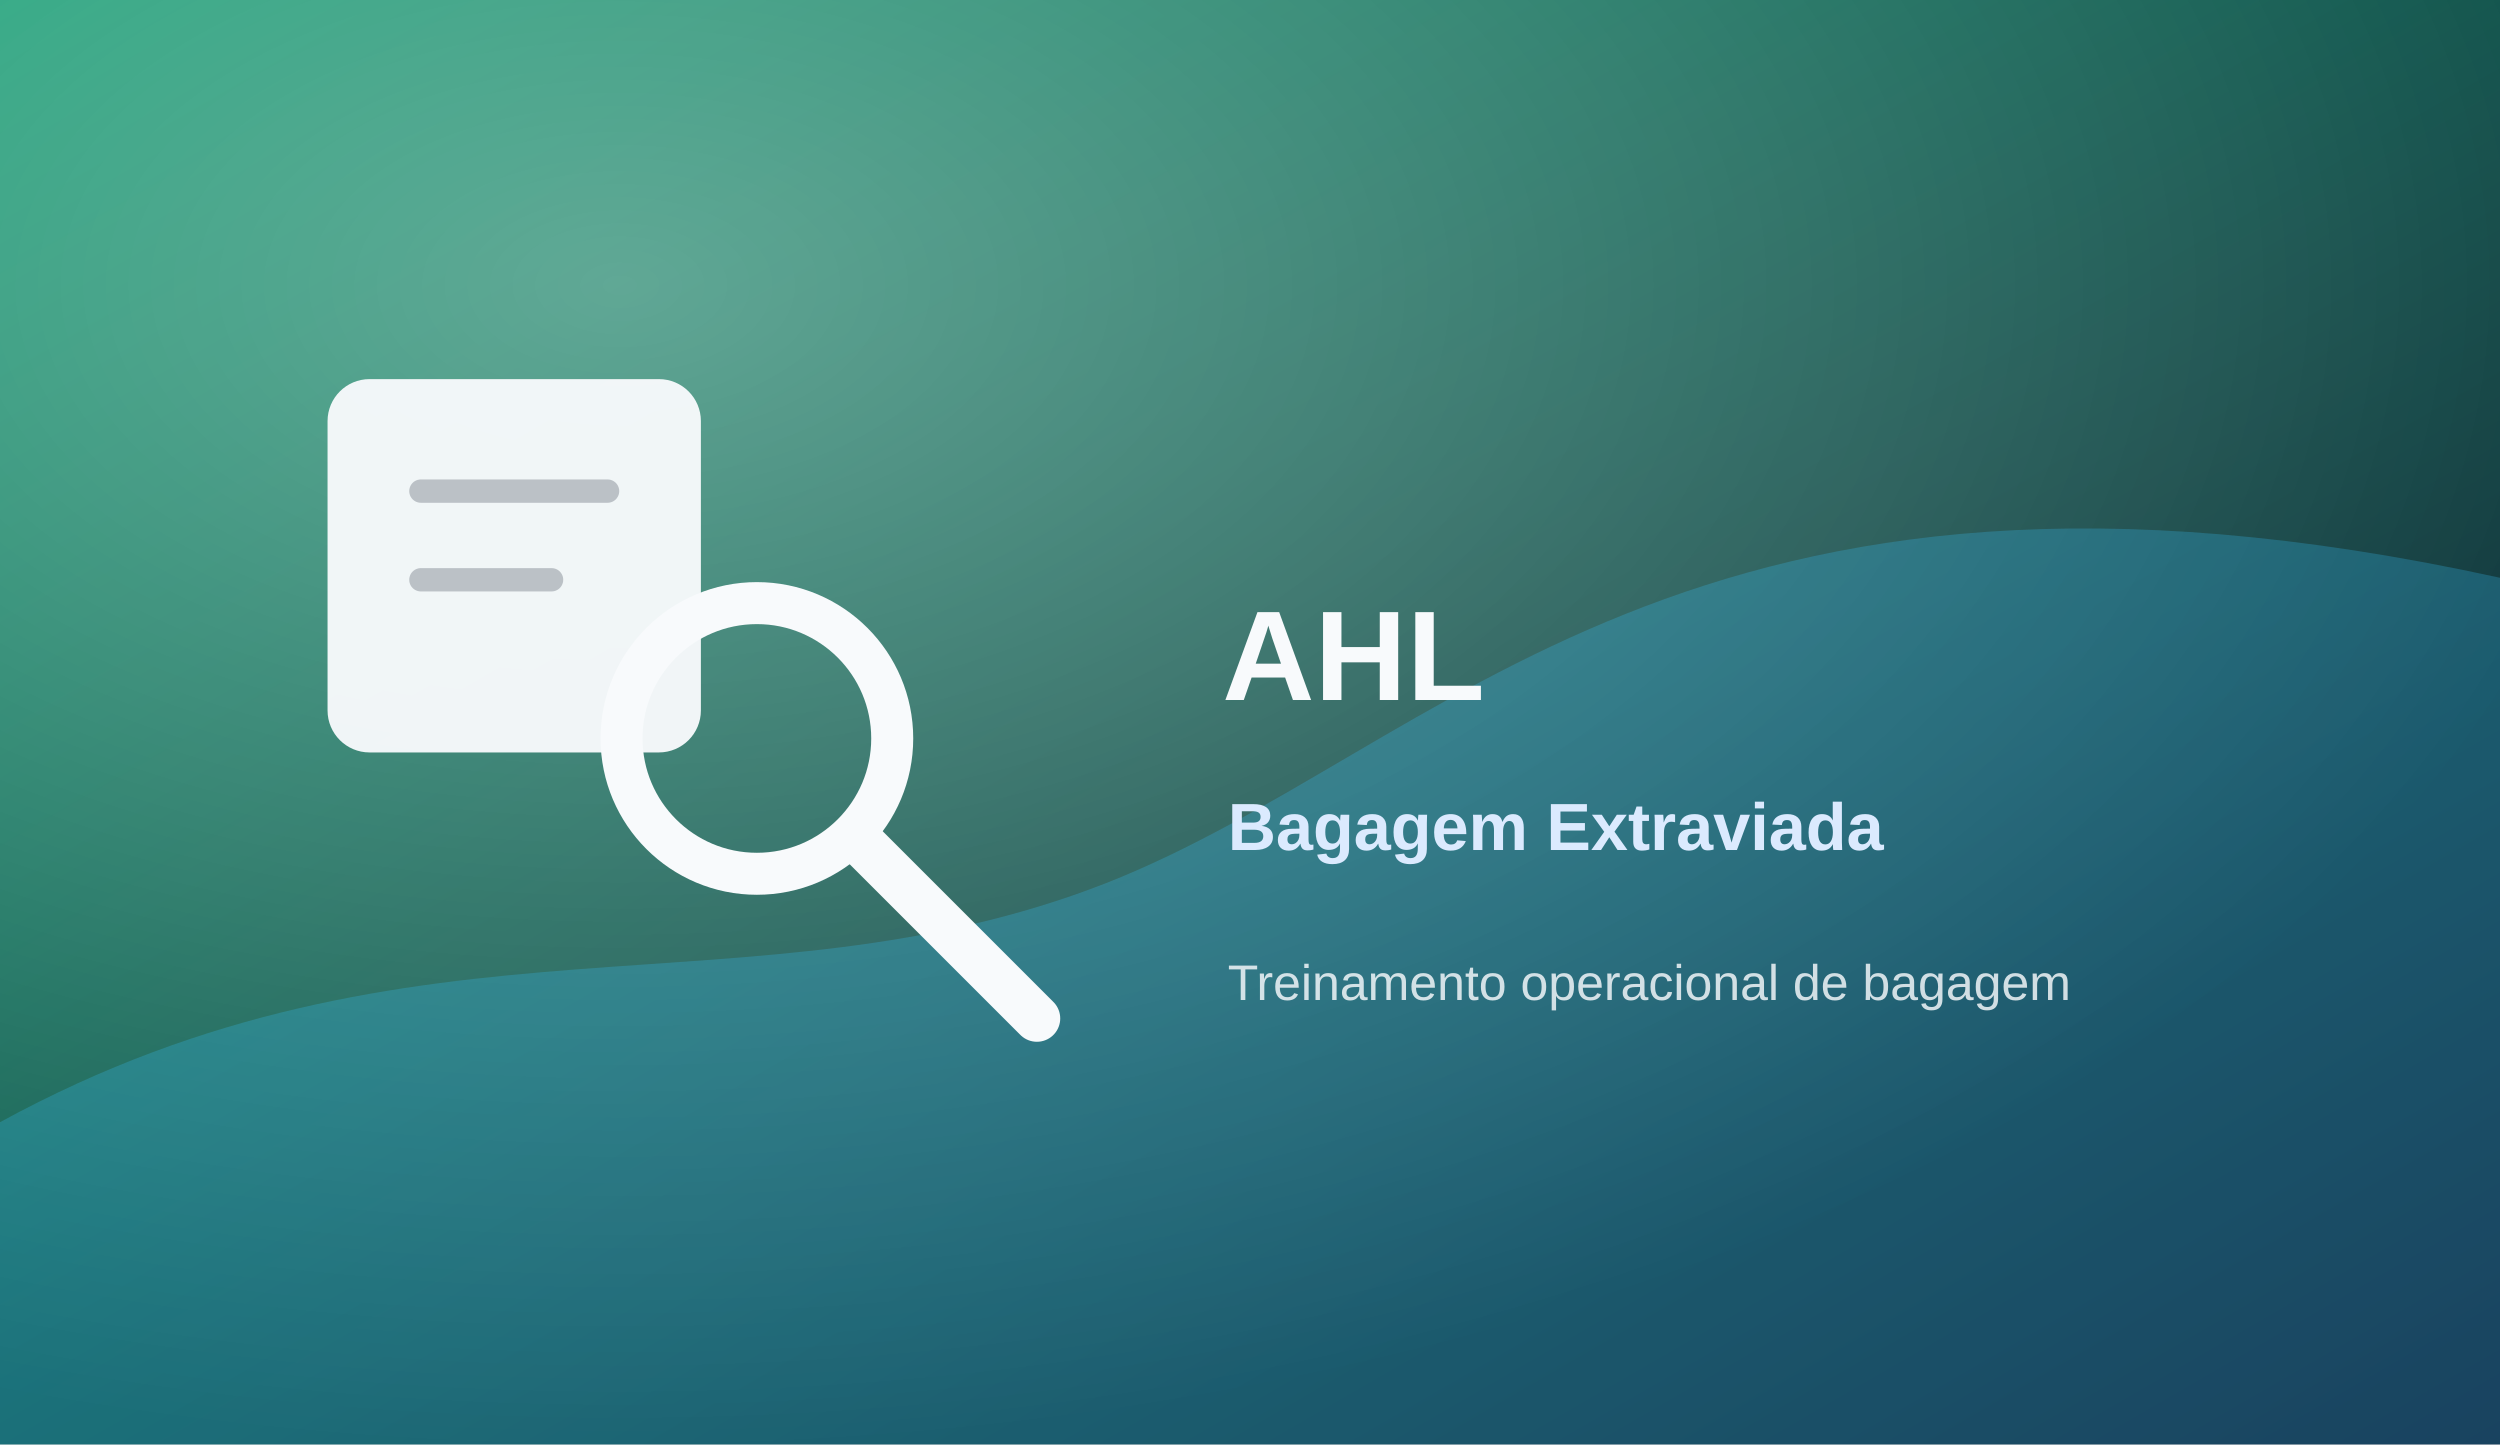
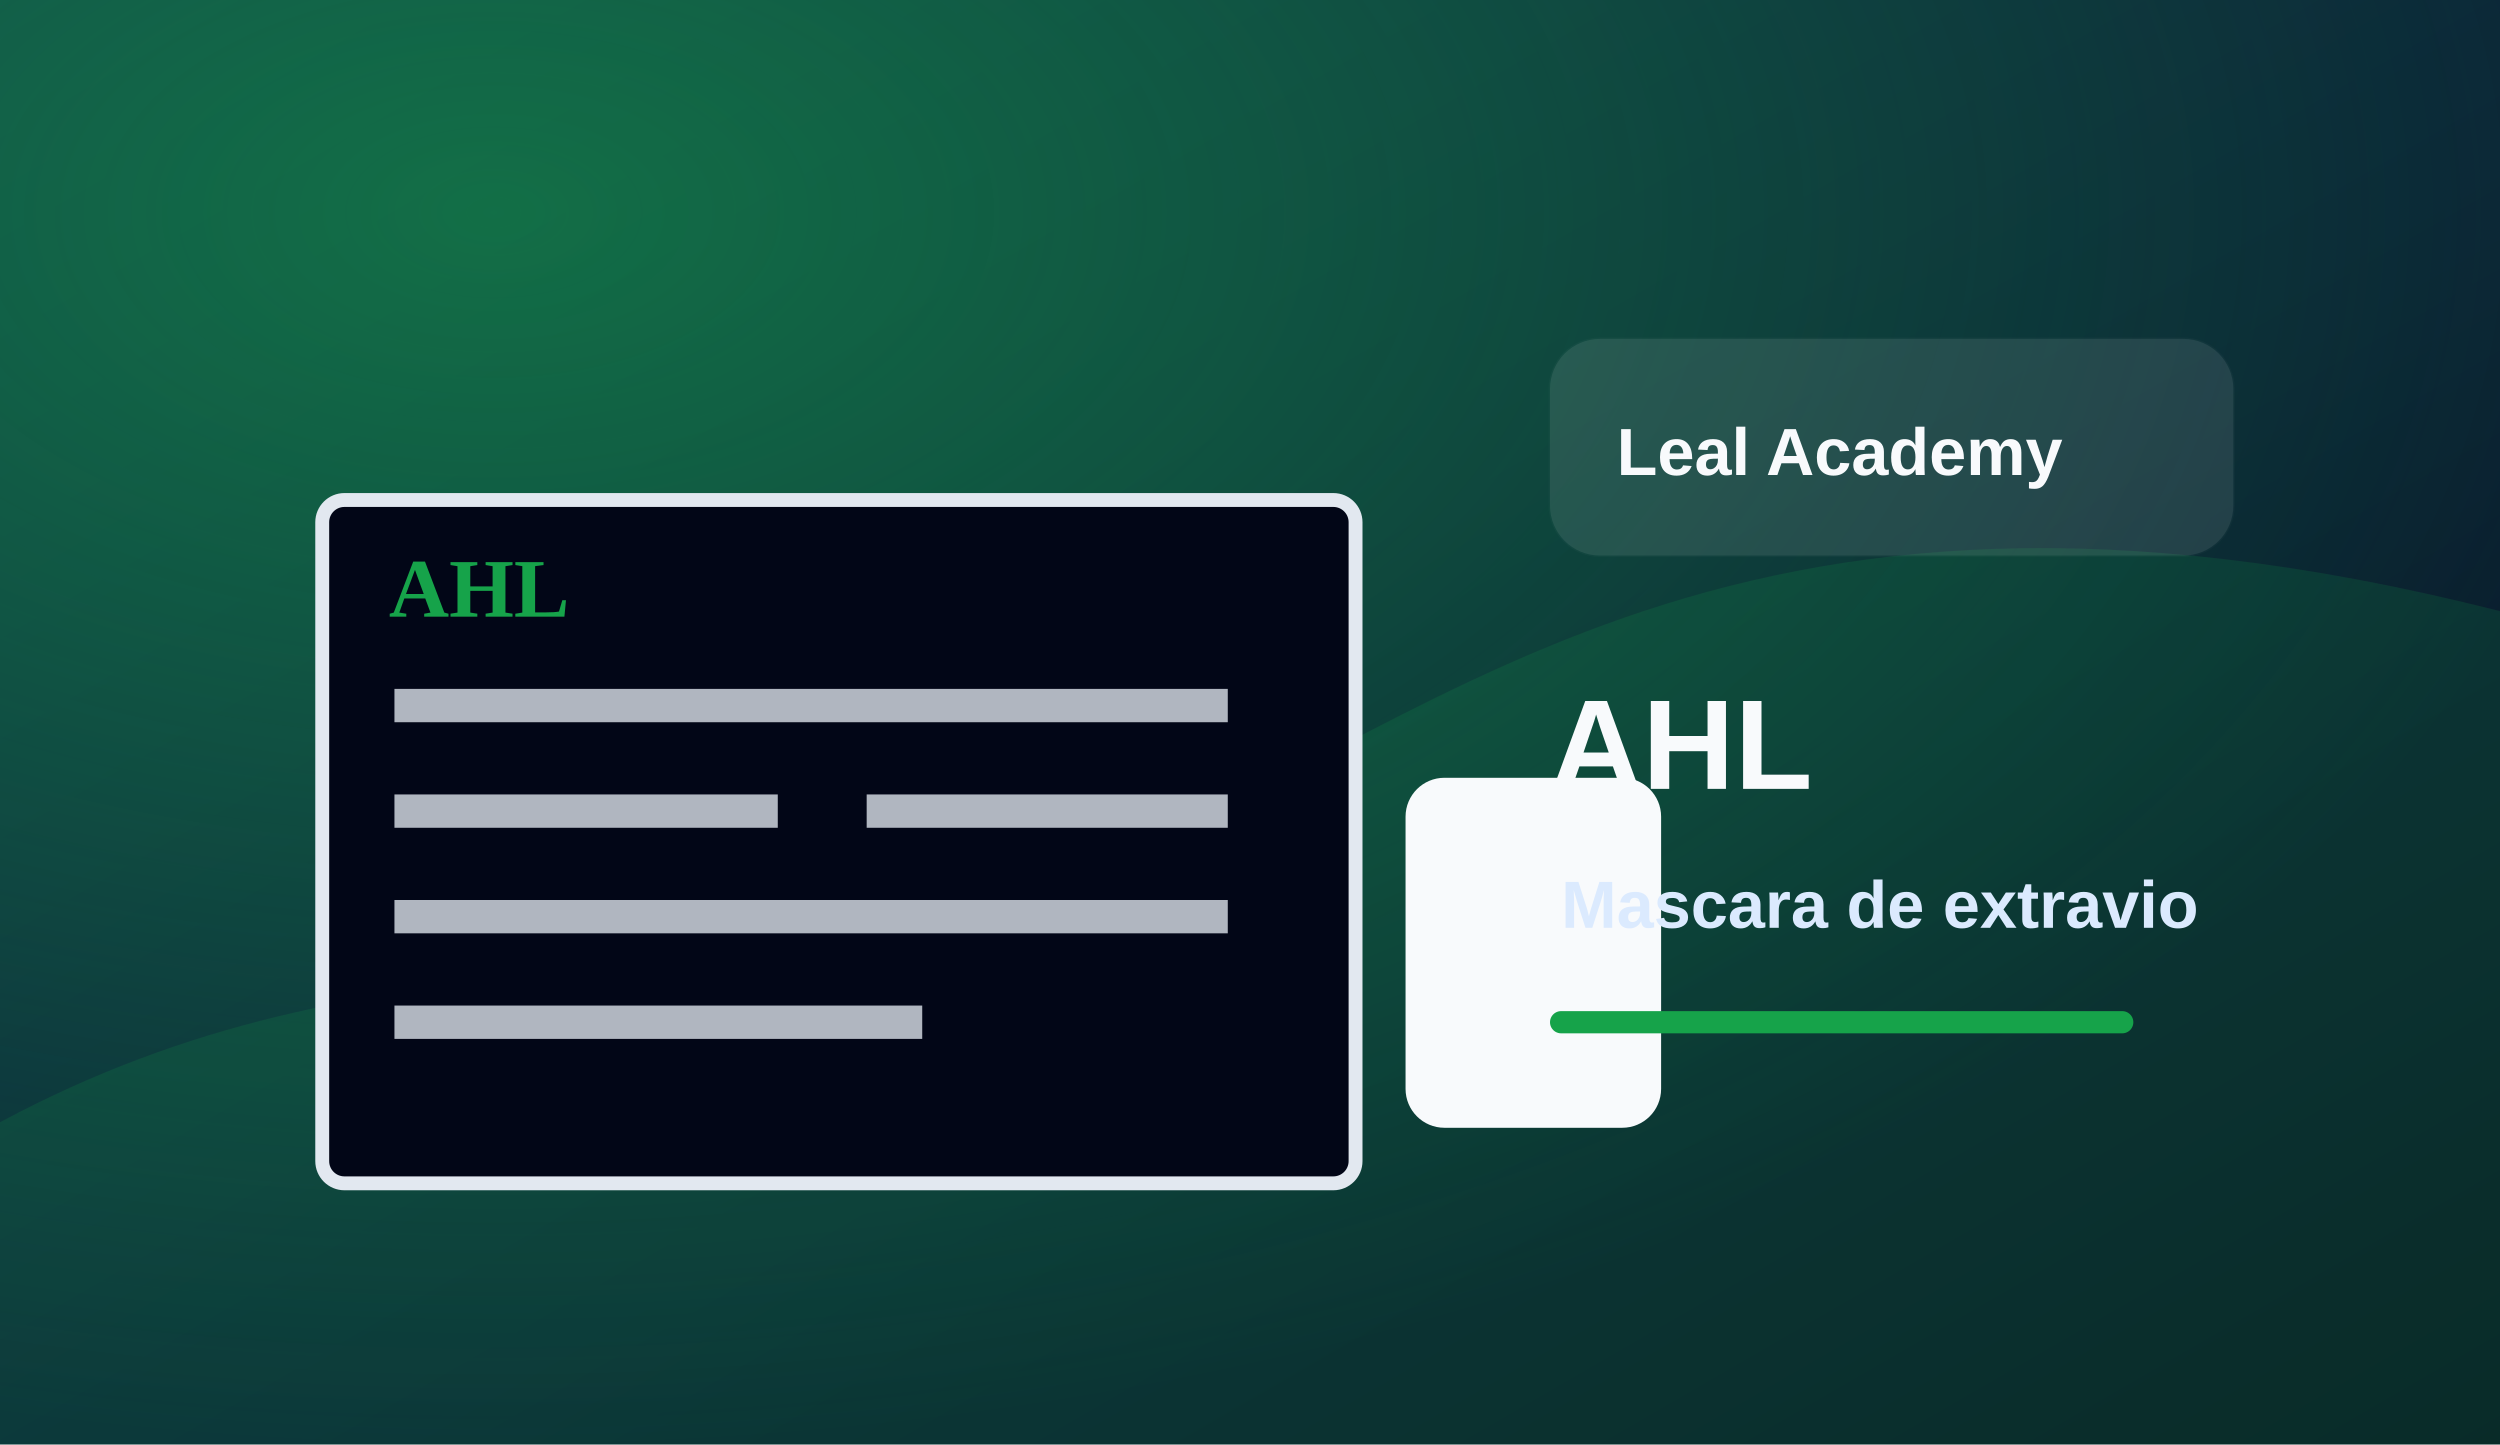
- <svg xmlns="http://www.w3.org/2000/svg" width="900" height="520" viewBox="0 0 900 520" role="img" aria-label="AHL - Bagagem Extraviada">
+ <svg xmlns="http://www.w3.org/2000/svg" width="900" height="520" viewBox="0 0 900 520" role="img" aria-label="AHL">
  <defs>
-     <linearGradient id="g" x1="0" x2="1" y1="0" y2="1">
-       <stop offset="0" stop-color="#059669" />
-       <stop offset=".55" stop-color="#134e4a" />
-       <stop offset="1" stop-color="#0f172a" />
+     <linearGradient id="bg" x1="0" x2="1" y1="0" y2="1">
+       <stop offset="0" stop-color="#0f3448" />
+       <stop offset=".55" stop-color="#0b2436" />
+       <stop offset="1" stop-color="#071421" />
    </linearGradient>
-     <radialGradient id="light" cx=".25" cy=".2" r=".8">
-       <stop offset="0" stop-color="#ffffff" stop-opacity=".35" />
-       <stop offset="1" stop-color="#ffffff" stop-opacity="0" />
+     <radialGradient id="halo" cx=".20" cy=".15" r=".85">
+       <stop offset="0" stop-color="#16a34a" stop-opacity=".55" />
+       <stop offset="1" stop-color="#16a34a" stop-opacity="0" />
    </radialGradient>
  </defs>
-   <rect width="900" height="520" fill="url(#g)" />
-   <rect width="900" height="520" fill="url(#light)" />
-   <path d="M0 404c150-82 270-36 398-86 122-48 210-174 502-110v312H0z" fill="#38bdf8" opacity=".26" />
-   <g transform="translate(44 34) scale(.84)" fill="none" stroke-linecap="round" stroke-linejoin="round">
-     <rect x="88" y="122" width="160" height="160" rx="18" fill="#f8fafc" opacity=".96" />
-     <circle cx="272" cy="276" r="58" fill="none" stroke="#f8fafc" stroke-width="18" />
-     <path d="M316 320l76 76" stroke="#f8fafc" stroke-width="20" stroke-linecap="round" />
-     <path d="M128 170h80M128 208h56" stroke="#0f172a" stroke-width="10" opacity=".24" />
+   <rect width="900" height="520" fill="url(#bg)" />
+   <rect width="900" height="520" fill="url(#halo)" />
+   <path d="M0 404c138-74 250-38 384-88 132-50 232-168 516-96v300H0z" fill="#16a34a" opacity=".16" />
+   <g transform="translate(42 38)">
+     <rect x="74" y="142" width="372" height="246" rx="8" fill="#020617" stroke="#e2e8f0" stroke-width="5" />
+     <text x="98" y="184" fill="#16a34a" font-size="30" font-weight="800">AHL</text>
+     <path d="M100 216h300M100 254h138M270 254h130M100 292h300M100 330h190" stroke="#e2e8f0" stroke-width="12" opacity=".78" />
+     <rect x="464" y="242" width="92" height="126" rx="14" fill="#f8fafc" />
  </g>
-   <text x="440" y="252" fill="#f8fafc" font-family="Segoe UI, Arial, sans-serif" font-size="46" font-weight="800">AHL</text>
-   <text x="442" y="306" fill="#dbeafe" font-family="Segoe UI, Arial, sans-serif" font-size="24" font-weight="600">Bagagem Extraviada</text>
-   <text x="442" y="360" fill="#f8fafc" opacity=".82" font-family="Segoe UI, Arial, sans-serif" font-size="18">Treinamento operacional de bagagem</text>
+   <rect x="558" y="122" width="246" height="78" rx="18" fill="#ffffff" opacity=".10" stroke="#ffffff" stroke-opacity=".22" />
+   <text x="582" y="171" fill="#f8fafc" font-family="Segoe UI, Arial, sans-serif" font-size="24" font-weight="800">Leal Academy</text>
+   <text x="558" y="284" fill="#f8fafc" font-family="Segoe UI, Arial, sans-serif" font-size="46" font-weight="900">AHL</text>
+   <text x="562" y="334" fill="#dbeafe" font-family="Segoe UI, Arial, sans-serif" font-size="24" font-weight="700">Mascara de extravio</text>
+   <path d="M562 368h202" stroke="#16a34a" stroke-width="8" stroke-linecap="round" />
</svg>
